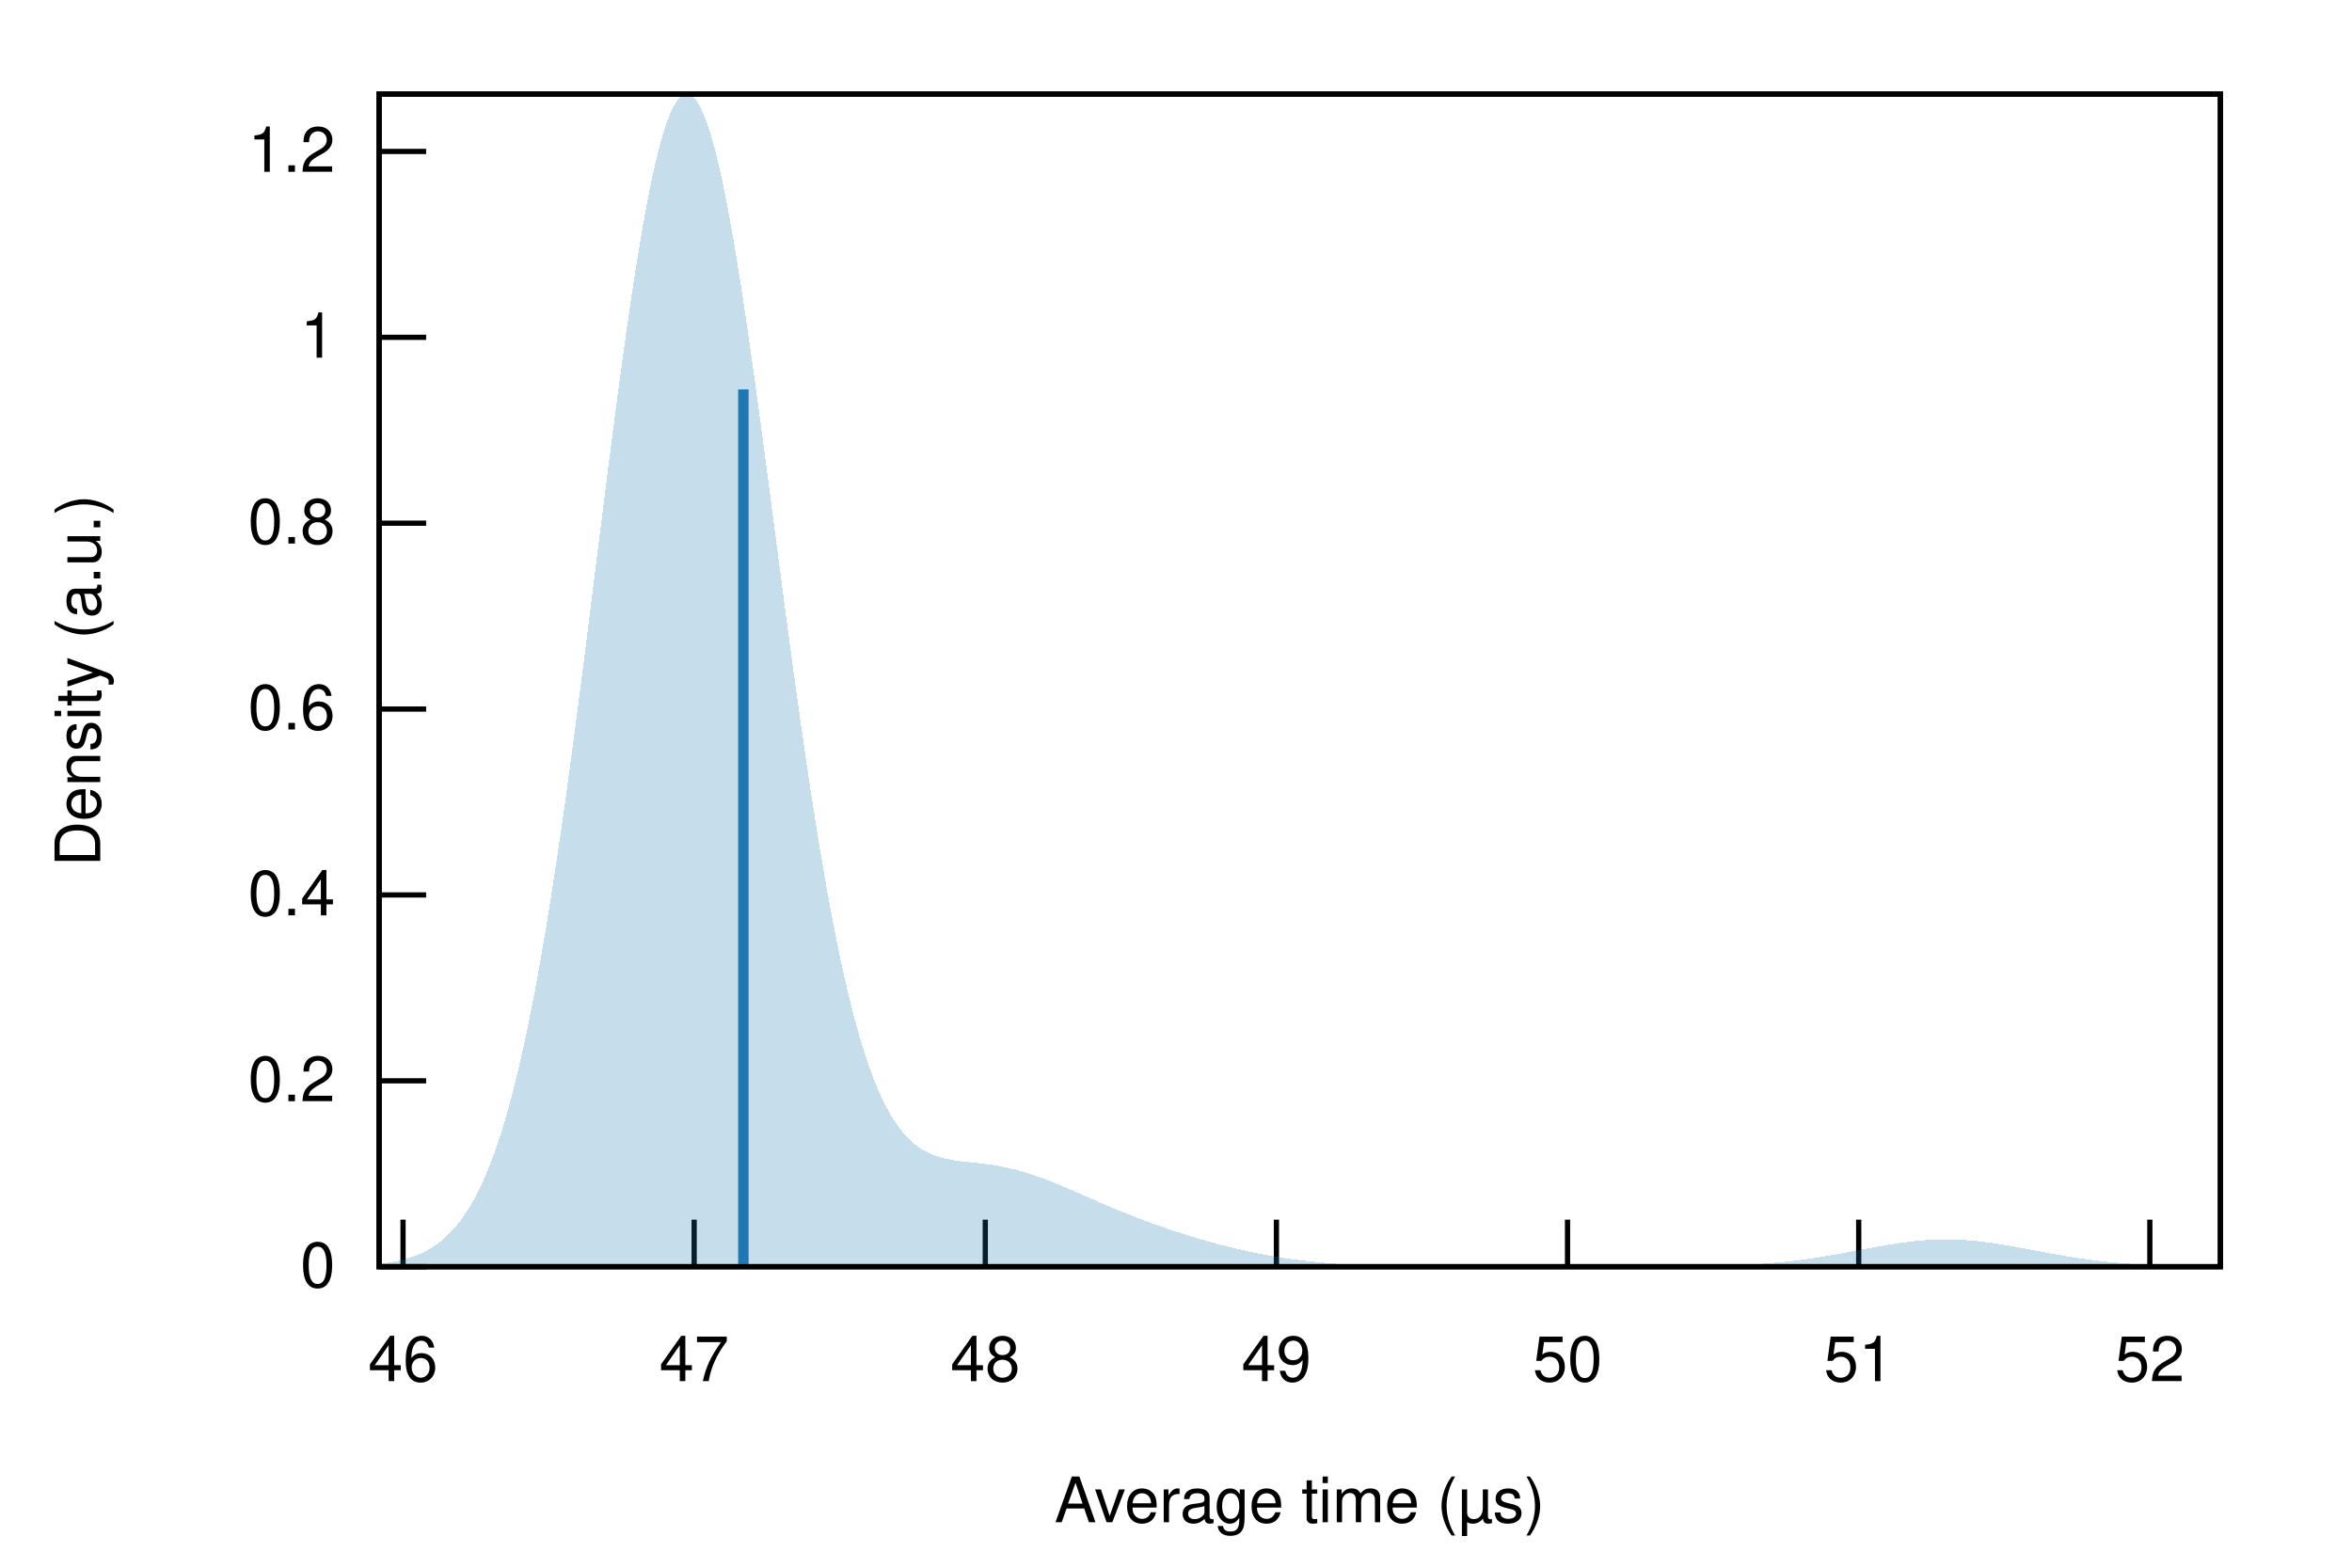
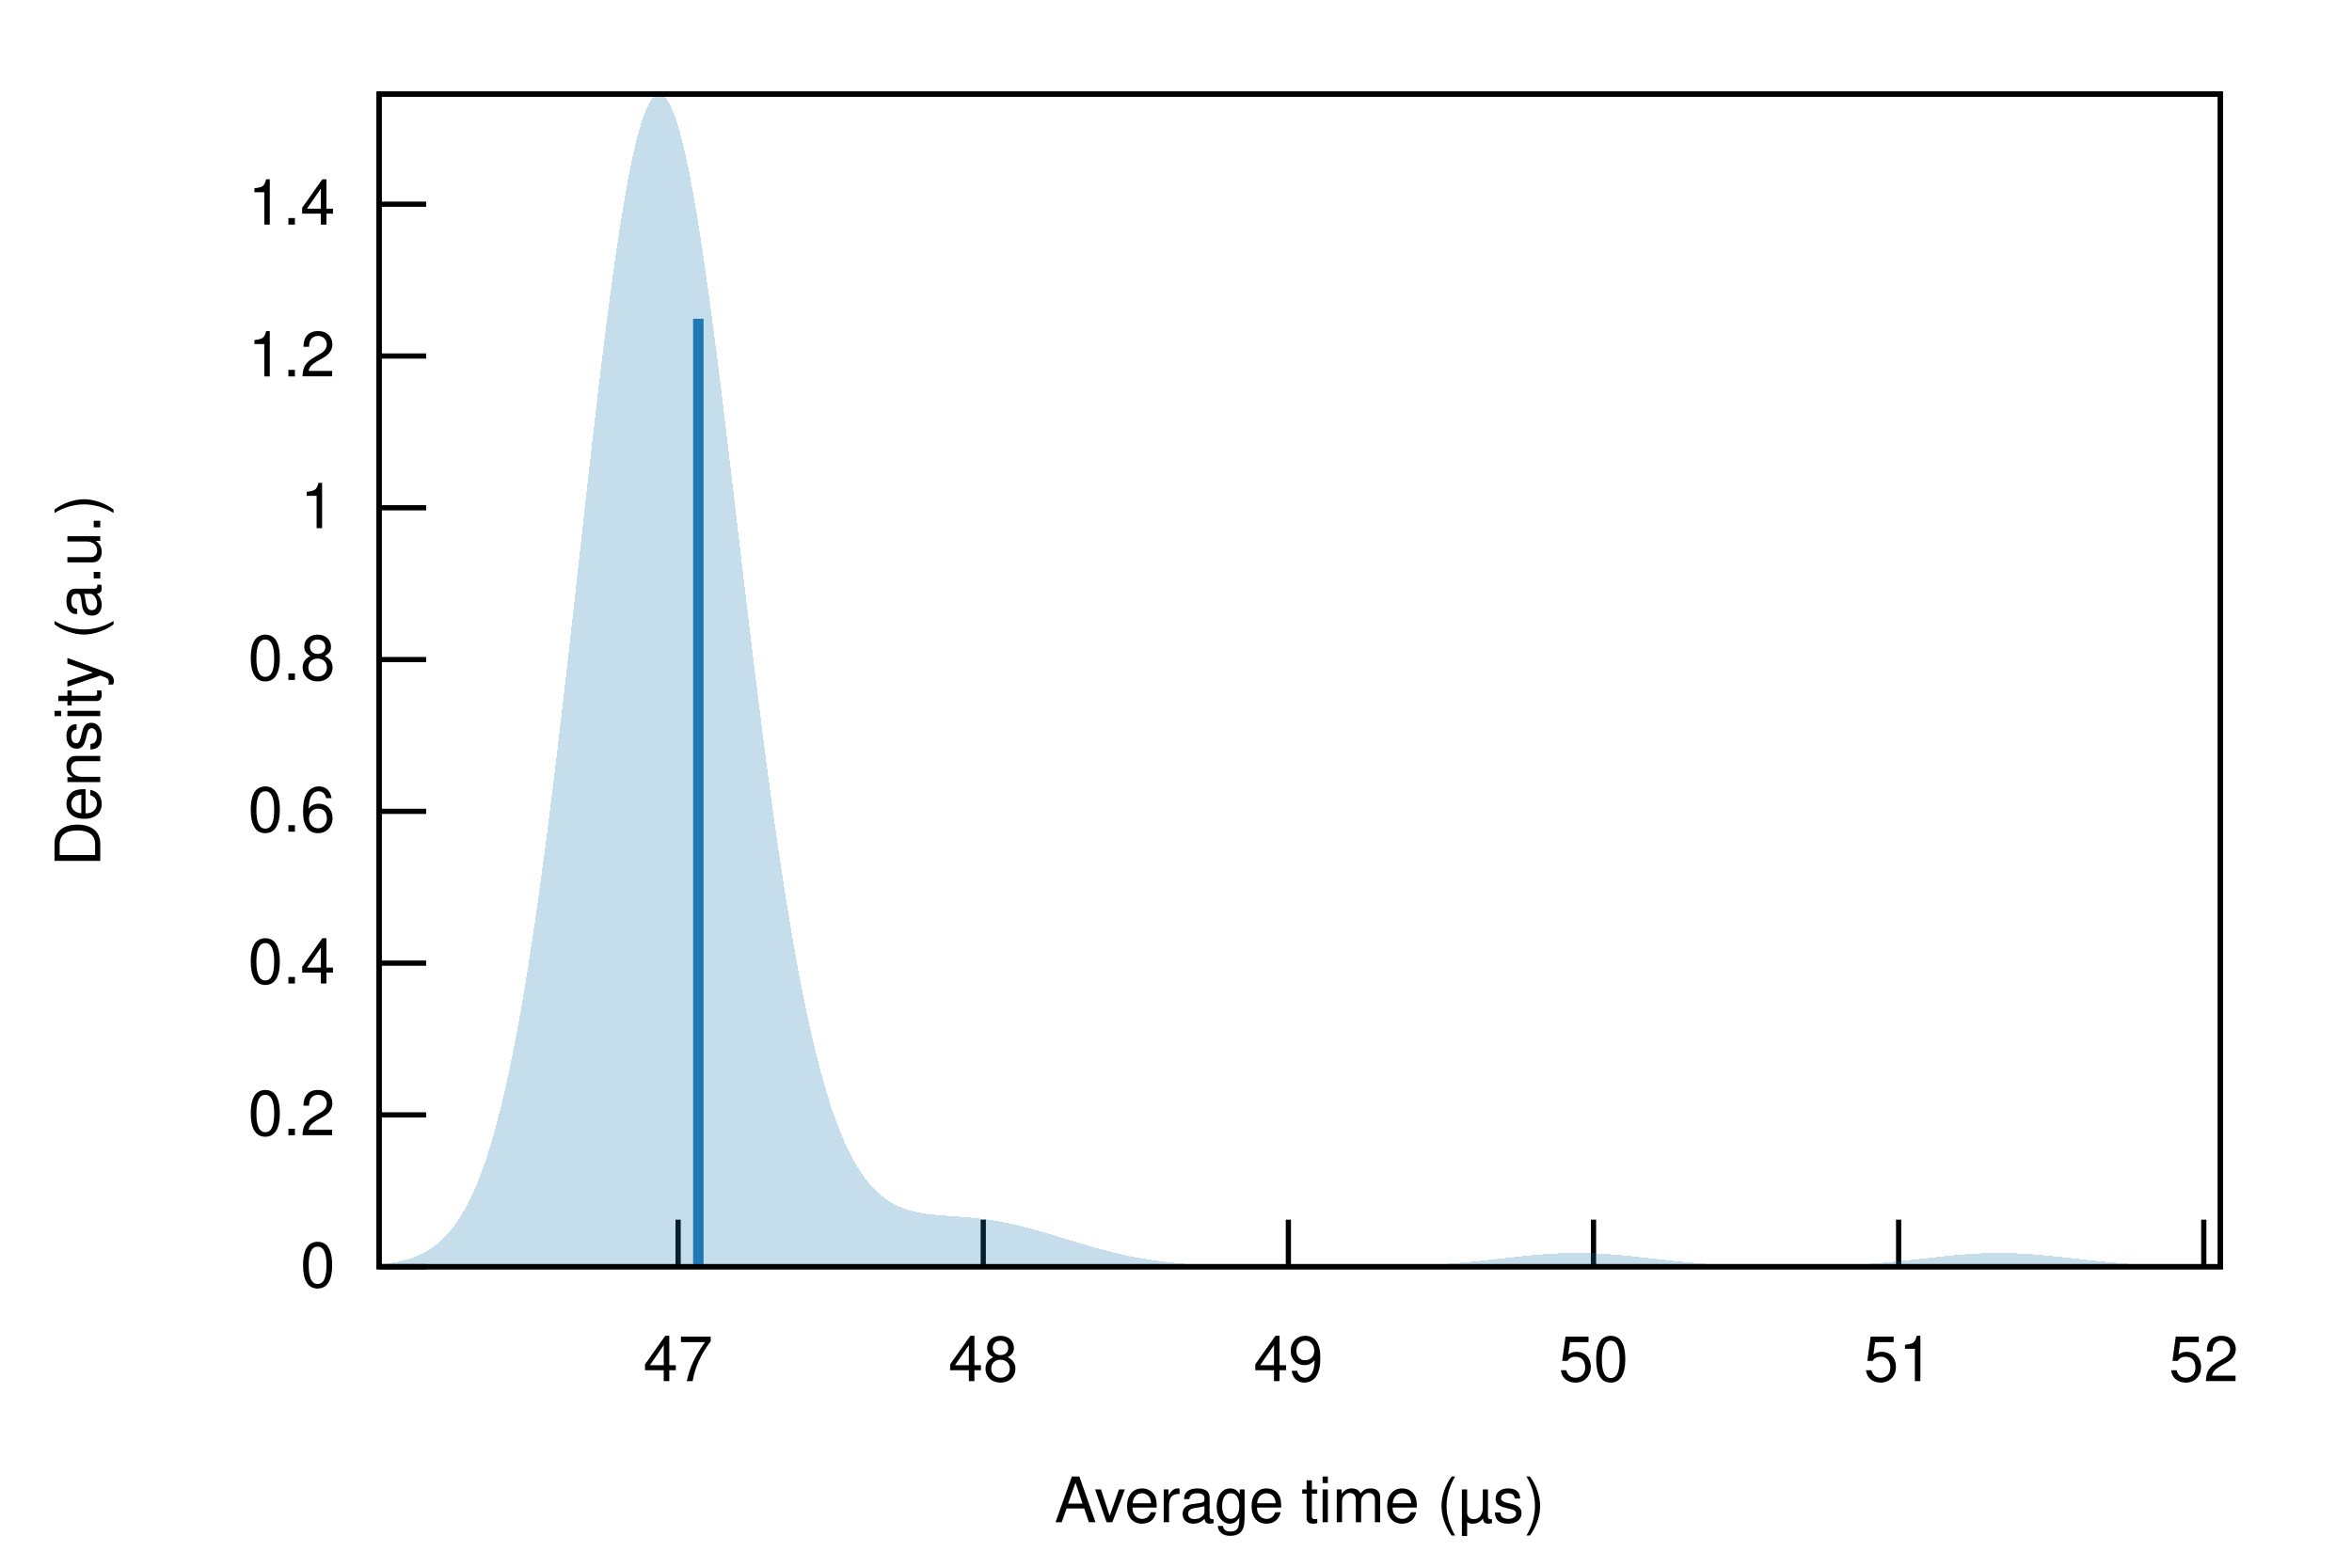
<svg xmlns="http://www.w3.org/2000/svg" xmlns:xlink="http://www.w3.org/1999/xlink" viewBox="0 0 450 300">
  <g id="gnuplot_canvas">
    <rect x="0" y="0" width="450" height="300" fill="none" />
    <defs>
      <circle id="gpDot" r="0.5" stroke-width="0.5" stroke="currentColor" />
      <path id="gpPt0" stroke-width="0.222" stroke="currentColor" d="M-1,0 h2 M0,-1 v2" />
      <path id="gpPt1" stroke-width="0.222" stroke="currentColor" d="M-1,-1 L1,1 M1,-1 L-1,1" />
      <path id="gpPt2" stroke-width="0.222" stroke="currentColor" d="M-1,0 L1,0 M0,-1 L0,1 M-1,-1 L1,1 M-1,1 L1,-1" />
      <rect id="gpPt3" stroke-width="0.222" stroke="currentColor" x="-1" y="-1" width="2" height="2" />
      <rect id="gpPt4" stroke-width="0.222" stroke="currentColor" fill="currentColor" x="-1" y="-1" width="2" height="2" />
      <circle id="gpPt5" stroke-width="0.222" stroke="currentColor" cx="0" cy="0" r="1" />
      <use xlink:href="#gpPt5" id="gpPt6" fill="currentColor" stroke="none" />
      <path id="gpPt7" stroke-width="0.222" stroke="currentColor" d="M0,-1.33 L-1.33,0.67 L1.33,0.67 z" />
      <use xlink:href="#gpPt7" id="gpPt8" fill="currentColor" stroke="none" />
      <use xlink:href="#gpPt7" id="gpPt9" stroke="currentColor" transform="rotate(180)" />
      <use xlink:href="#gpPt9" id="gpPt10" fill="currentColor" stroke="none" />
      <use xlink:href="#gpPt3" id="gpPt11" stroke="currentColor" transform="rotate(45)" />
      <use xlink:href="#gpPt11" id="gpPt12" fill="currentColor" stroke="none" />
      <path id="gpPt13" stroke-width="0.222" stroke="currentColor" d="M0,1.330 L1.265,0.411 L0.782,-1.067 L-0.782,-1.076 L-1.265,0.411 z" />
      <use xlink:href="#gpPt13" id="gpPt14" fill="currentColor" stroke="none" />
      <filter id="textbox" filterUnits="objectBoundingBox" x="0" y="0" height="1" width="1">
        <feFlood flood-color="white" flood-opacity="1" result="bgnd" />
        <feComposite in="SourceGraphic" in2="bgnd" operator="atop" />
      </filter>
      <filter id="greybox" filterUnits="objectBoundingBox" x="0" y="0" height="1" width="1">
        <feFlood flood-color="lightgrey" flood-opacity="1" result="grey" />
        <feComposite in="SourceGraphic" in2="grey" operator="atop" />
      </filter>
    </defs>
    <g fill="none" color="white" stroke="currentColor" stroke-width="1.00" stroke-linecap="butt" stroke-linejoin="miter">
</g>
    <g fill="none" color="black" stroke="currentColor" stroke-width="1.00" stroke-linecap="butt" stroke-linejoin="miter">
      <path stroke="black" d="M72.53,242.40 L81.53,242.40  " />
      <g transform="translate(64.14,246.30)" stroke="none" fill="black" font-family="Helvetica" font-size="12.00" text-anchor="end">
        <text>
          <tspan font-family="Helvetica"> 0</tspan>
        </text>
      </g>
    </g>
    <g fill="none" color="black" stroke="currentColor" stroke-width="1.00" stroke-linecap="butt" stroke-linejoin="miter">
-       <path stroke="black" d="M72.53,206.83 L81.53,206.83  " />
-       <g transform="translate(64.14,210.73)" stroke="none" fill="black" font-family="Helvetica" font-size="12.00" text-anchor="end">
+       <path stroke="black" d="M72.53,213.35 L81.53,213.35  " />
+       <g transform="translate(64.14,217.25)" stroke="none" fill="black" font-family="Helvetica" font-size="12.00" text-anchor="end">
        <text>
          <tspan font-family="Helvetica"> 0.2</tspan>
        </text>
      </g>
    </g>
    <g fill="none" color="black" stroke="currentColor" stroke-width="1.00" stroke-linecap="butt" stroke-linejoin="miter">
-       <path stroke="black" d="M72.53,171.26 L81.53,171.26  " />
-       <g transform="translate(64.14,175.16)" stroke="none" fill="black" font-family="Helvetica" font-size="12.00" text-anchor="end">
+       <path stroke="black" d="M72.53,184.31 L81.53,184.31  " />
+       <g transform="translate(64.14,188.21)" stroke="none" fill="black" font-family="Helvetica" font-size="12.00" text-anchor="end">
        <text>
          <tspan font-family="Helvetica"> 0.4</tspan>
        </text>
      </g>
    </g>
    <g fill="none" color="black" stroke="currentColor" stroke-width="1.00" stroke-linecap="butt" stroke-linejoin="miter">
-       <path stroke="black" d="M72.53,135.69 L81.53,135.69  " />
-       <g transform="translate(64.14,139.59)" stroke="none" fill="black" font-family="Helvetica" font-size="12.00" text-anchor="end">
+       <path stroke="black" d="M72.53,155.26 L81.53,155.26  " />
+       <g transform="translate(64.14,159.16)" stroke="none" fill="black" font-family="Helvetica" font-size="12.00" text-anchor="end">
        <text>
          <tspan font-family="Helvetica"> 0.6</tspan>
        </text>
      </g>
    </g>
    <g fill="none" color="black" stroke="currentColor" stroke-width="1.00" stroke-linecap="butt" stroke-linejoin="miter">
-       <path stroke="black" d="M72.53,100.12 L81.53,100.12  " />
-       <g transform="translate(64.14,104.02)" stroke="none" fill="black" font-family="Helvetica" font-size="12.00" text-anchor="end">
+       <path stroke="black" d="M72.53,126.22 L81.53,126.22  " />
+       <g transform="translate(64.14,130.12)" stroke="none" fill="black" font-family="Helvetica" font-size="12.00" text-anchor="end">
        <text>
          <tspan font-family="Helvetica"> 0.8</tspan>
        </text>
      </g>
    </g>
    <g fill="none" color="black" stroke="currentColor" stroke-width="1.00" stroke-linecap="butt" stroke-linejoin="miter">
-       <path stroke="black" d="M72.53,64.55 L81.53,64.55  " />
-       <g transform="translate(64.14,68.45)" stroke="none" fill="black" font-family="Helvetica" font-size="12.00" text-anchor="end">
+       <path stroke="black" d="M72.53,97.17 L81.53,97.17  " />
+       <g transform="translate(64.14,101.07)" stroke="none" fill="black" font-family="Helvetica" font-size="12.00" text-anchor="end">
        <text>
          <tspan font-family="Helvetica"> 1</tspan>
        </text>
      </g>
    </g>
    <g fill="none" color="black" stroke="currentColor" stroke-width="1.00" stroke-linecap="butt" stroke-linejoin="miter">
-       <path stroke="black" d="M72.53,28.98 L81.53,28.98  " />
-       <g transform="translate(64.14,32.88)" stroke="none" fill="black" font-family="Helvetica" font-size="12.00" text-anchor="end">
+       <path stroke="black" d="M72.53,68.13 L81.53,68.13  " />
+       <g transform="translate(64.14,72.03)" stroke="none" fill="black" font-family="Helvetica" font-size="12.00" text-anchor="end">
        <text>
          <tspan font-family="Helvetica"> 1.2</tspan>
        </text>
      </g>
    </g>
    <g fill="none" color="black" stroke="currentColor" stroke-width="1.00" stroke-linecap="butt" stroke-linejoin="miter">
-       <path stroke="black" d="M77.11,242.40 L77.11,233.40  " />
-       <g transform="translate(77.11,264.30)" stroke="none" fill="black" font-family="Helvetica" font-size="12.00" text-anchor="middle">
+       <path stroke="black" d="M72.53,39.08 L81.53,39.08  " />
+       <g transform="translate(64.14,42.98)" stroke="none" fill="black" font-family="Helvetica" font-size="12.00" text-anchor="end">
        <text>
-           <tspan font-family="Helvetica"> 46</tspan>
+           <tspan font-family="Helvetica"> 1.4</tspan>
        </text>
      </g>
    </g>
    <g fill="none" color="black" stroke="currentColor" stroke-width="1.00" stroke-linecap="butt" stroke-linejoin="miter">
-       <path stroke="black" d="M132.81,242.40 L132.81,233.40  " />
-       <g transform="translate(132.81,264.30)" stroke="none" fill="black" font-family="Helvetica" font-size="12.00" text-anchor="middle">
+       <path stroke="black" d="M129.74,242.40 L129.74,233.40  " />
+       <g transform="translate(129.74,264.30)" stroke="none" fill="black" font-family="Helvetica" font-size="12.00" text-anchor="middle">
        <text>
          <tspan font-family="Helvetica"> 47</tspan>
        </text>
      </g>
    </g>
    <g fill="none" color="black" stroke="currentColor" stroke-width="1.00" stroke-linecap="butt" stroke-linejoin="miter">
-       <path stroke="black" d="M188.51,242.40 L188.51,233.40  " />
-       <g transform="translate(188.51,264.30)" stroke="none" fill="black" font-family="Helvetica" font-size="12.00" text-anchor="middle">
+       <path stroke="black" d="M188.12,242.40 L188.12,233.40  " />
+       <g transform="translate(188.12,264.30)" stroke="none" fill="black" font-family="Helvetica" font-size="12.00" text-anchor="middle">
        <text>
          <tspan font-family="Helvetica"> 48</tspan>
        </text>
      </g>
    </g>
    <g fill="none" color="black" stroke="currentColor" stroke-width="1.00" stroke-linecap="butt" stroke-linejoin="miter">
-       <path stroke="black" d="M244.21,242.40 L244.21,233.40  " />
-       <g transform="translate(244.21,264.30)" stroke="none" fill="black" font-family="Helvetica" font-size="12.00" text-anchor="middle">
+       <path stroke="black" d="M246.50,242.40 L246.50,233.40  " />
+       <g transform="translate(246.50,264.30)" stroke="none" fill="black" font-family="Helvetica" font-size="12.00" text-anchor="middle">
        <text>
          <tspan font-family="Helvetica"> 49</tspan>
        </text>
      </g>
    </g>
    <g fill="none" color="black" stroke="currentColor" stroke-width="1.00" stroke-linecap="butt" stroke-linejoin="miter">
-       <path stroke="black" d="M299.91,242.40 L299.91,233.40  " />
-       <g transform="translate(299.91,264.30)" stroke="none" fill="black" font-family="Helvetica" font-size="12.00" text-anchor="middle">
+       <path stroke="black" d="M304.88,242.40 L304.88,233.40  " />
+       <g transform="translate(304.88,264.30)" stroke="none" fill="black" font-family="Helvetica" font-size="12.00" text-anchor="middle">
        <text>
          <tspan font-family="Helvetica"> 50</tspan>
        </text>
      </g>
    </g>
    <g fill="none" color="black" stroke="currentColor" stroke-width="1.00" stroke-linecap="butt" stroke-linejoin="miter">
-       <path stroke="black" d="M355.62,242.40 L355.62,233.40  " />
-       <g transform="translate(355.62,264.30)" stroke="none" fill="black" font-family="Helvetica" font-size="12.00" text-anchor="middle">
+       <path stroke="black" d="M363.26,242.40 L363.26,233.40  " />
+       <g transform="translate(363.26,264.30)" stroke="none" fill="black" font-family="Helvetica" font-size="12.00" text-anchor="middle">
        <text>
          <tspan font-family="Helvetica"> 51</tspan>
        </text>
      </g>
    </g>
    <g fill="none" color="black" stroke="currentColor" stroke-width="1.00" stroke-linecap="butt" stroke-linejoin="miter">
-       <path stroke="black" d="M411.32,242.40 L411.32,233.40  " />
-       <g transform="translate(411.32,264.30)" stroke="none" fill="black" font-family="Helvetica" font-size="12.00" text-anchor="middle">
+       <path stroke="black" d="M421.64,242.40 L421.64,233.40  " />
+       <g transform="translate(421.64,264.30)" stroke="none" fill="black" font-family="Helvetica" font-size="12.00" text-anchor="middle">
        <text>
          <tspan font-family="Helvetica"> 52</tspan>
        </text>
      </g>
    </g>
    <g fill="none" color="black" stroke="currentColor" stroke-width="1.00" stroke-linecap="butt" stroke-linejoin="miter">
</g>
    <g fill="none" color="black" stroke="currentColor" stroke-width="1.00" stroke-linecap="butt" stroke-linejoin="miter">
      <path stroke="black" d="M72.53,18.01 L72.53,242.40 L424.82,242.40 L424.82,18.01 L72.53,18.01 Z  " />
    </g>
    <g fill="none" color="black" stroke="currentColor" stroke-width="1.00" stroke-linecap="butt" stroke-linejoin="miter">
</g>
    <g id="gnuplot_plot_1">
      <g fill="none" color="black" stroke="currentColor" stroke-width="1.00" stroke-linecap="butt" stroke-linejoin="miter">
        <g stroke="none" shape-rendering="crispEdges">
-           <polygon fill="rgb( 31, 120, 180)" fill-opacity="0.25" points="72.53,241.86 73.24,241.77 73.94,241.67 74.65,241.56 75.35,241.44 76.06,241.30 76.77,241.14 77.47,240.95 78.18,240.75 78.88,240.52 79.59,240.26 80.30,239.97 81.00,239.64 81.71,239.28 82.41,238.87 83.12,238.42 83.83,237.92 84.53,237.37 85.24,236.76 85.94,236.08 86.65,235.34 87.36,234.53 88.06,233.63 88.77,232.65 89.47,231.58 90.18,230.42 90.89,229.15 91.59,227.78 92.30,226.29 93.00,224.68 93.71,222.95 94.42,221.08 95.12,219.08 95.83,216.93 96.53,214.64 97.24,212.19 97.95,209.58 98.65,206.81 99.36,203.88 100.06,200.78 100.77,197.50 101.48,194.06 102.18,190.44 102.89,186.65 103.59,182.69 104.30,178.56 105.01,174.26 105.71,169.80 106.42,165.19 107.12,160.42 107.83,155.52 108.54,150.48 109.24,145.31 109.95,140.04 110.65,134.67 111.36,129.21 112.07,123.69 112.77,118.10 113.48,112.49 114.18,106.85 114.89,101.22 115.60,95.60 116.30,90.03 117.01,84.51 117.71,79.08 118.42,73.76 119.13,68.55 119.83,63.50 120.54,58.62 121.24,53.92 121.95,49.44 122.66,45.18 123.36,41.18 124.07,37.45 124.77,34.00 125.48,30.85 126.19,28.02 126.89,25.52 127.60,23.37 128.30,21.56 129.01,20.12 129.72,19.04 130.42,18.34 131.13,18.01 131.83,18.06 132.54,18.48 133.25,19.27 133.95,20.43 134.66,21.96 135.36,23.83 136.07,26.05 136.78,28.59 137.48,31.46 138.19,34.62 138.89,38.08 139.60,41.80 140.31,45.77 141.01,49.98 141.72,54.39 142.42,59.00 143.13,63.78 143.84,68.71 144.54,73.77 145.25,78.94 145.95,84.19 146.66,89.50 147.37,94.86 148.07,100.25 148.78,105.63 149.48,111.01 150.19,116.35 150.90,121.64 151.60,126.86 152.31,132.01 153.01,137.06 153.72,142.00 154.43,146.82 155.13,151.51 155.84,156.07 156.54,160.47 157.25,164.72 157.96,168.80 158.66,172.73 159.37,176.48 160.07,180.05 160.78,183.46 161.48,186.69 162.19,189.74 162.90,192.62 163.60,195.33 164.31,197.86 165.01,200.23 165.72,202.44 166.43,204.49 167.13,206.39 167.84,208.14 168.54,209.74 169.25,211.21 169.96,212.55 170.66,213.77 171.37,214.87 172.07,215.86 172.78,216.75 173.49,217.54 174.19,218.24 174.90,218.86 175.60,219.41 176.31,219.88 177.02,220.30 177.72,220.65 178.43,220.96 179.13,221.22 179.84,221.44 180.55,221.63 181.25,221.79 181.96,221.93 182.66,222.05 183.37,222.15 184.08,222.24 184.78,222.32 185.49,222.40 186.19,222.47 186.90,222.55 187.61,222.63 188.31,222.72 189.02,222.81 189.72,222.91 190.43,223.02 191.14,223.14 191.84,223.27 192.55,223.41 193.25,223.57 193.96,223.74 194.67,223.92 195.37,224.12 196.08,224.32 196.78,224.54 197.49,224.77 198.20,225.01 198.90,225.26 199.61,225.52 200.31,225.79 201.02,226.06 201.73,226.35 202.43,226.64 203.14,226.93 203.84,227.23 204.55,227.53 205.26,227.84 205.96,228.15 206.67,228.46 207.37,228.77 208.08,229.08 208.79,229.39 209.49,229.69 210.20,230.00 210.90,230.31 211.61,230.61 212.32,230.91 213.02,231.21 213.73,231.50 214.43,231.79 215.14,232.08 215.85,232.36 216.55,232.64 217.26,232.92 217.96,233.19 218.67,233.46 219.38,233.72 220.08,233.98 220.79,234.24 221.49,234.49 222.20,234.74 222.91,234.98 223.61,235.22 224.32,235.46 225.02,235.69 225.73,235.92 226.44,236.14 227.14,236.36 227.85,236.58 228.55,236.80 229.26,237.01 229.97,237.21 230.67,237.41 231.38,237.61 232.08,237.81 232.79,238.00 233.50,238.19 234.20,238.37 234.91,238.55 235.61,238.72 236.32,238.89 237.03,239.06 237.73,239.22 238.44,239.38 239.14,239.53 239.85,239.68 240.56,239.83 241.26,239.97 241.97,240.10 242.67,240.23 243.38,240.36 244.09,240.48 244.79,240.60 245.50,240.71 246.20,240.81 246.91,240.92 247.62,241.01 248.32,241.11 249.03,241.20 249.73,241.28 250.44,241.36 251.15,241.44 251.85,241.51 252.56,241.58 253.26,241.64 253.97,241.70 254.68,241.76 255.38,241.81 256.09,241.86 256.79,241.90 257.50,241.95 258.21,241.99 258.91,242.02 259.62,242.06 260.32,242.09 261.03,242.12 261.74,242.14 262.44,242.17 263.15,242.19 263.85,242.21 264.56,242.23 265.27,242.25 265.97,242.27 266.68,242.28 267.38,242.29 268.09,242.30 268.80,242.31 269.50,242.32 270.21,242.33 270.91,242.34 271.62,242.35 272.33,242.35 273.03,242.36 273.74,242.36 274.44,242.37 275.15,242.37 275.86,242.38 276.56,242.38 277.27,242.38 277.97,242.38 278.68,242.39 279.39,242.39 280.09,242.39 280.80,242.39 281.50,242.39 282.21,242.39 282.92,242.39 283.62,242.40 284.33,242.40 285.03,242.40 285.74,242.40 286.45,242.40 287.15,242.40 287.86,242.40 288.56,242.40 289.27,242.40 289.98,242.40 290.68,242.40 291.39,242.40 292.09,242.40 292.80,242.40 293.51,242.40 294.21,242.40 294.92,242.40 295.62,242.40 296.33,242.40 297.04,242.40 297.74,242.40 298.45,242.40 299.15,242.40 299.86,242.40 300.57,242.40 301.27,242.40 301.98,242.40 302.68,242.40 303.39,242.40 304.10,242.40 304.80,242.40 305.51,242.40 306.21,242.40 306.92,242.40 307.63,242.40 308.33,242.40 309.04,242.40 309.74,242.40 310.45,242.39 311.16,242.39 311.86,242.39 312.57,242.39 313.27,242.39 313.98,242.39 314.69,242.39 315.39,242.39 316.10,242.38 316.80,242.38 317.51,242.38 318.22,242.37 318.92,242.37 319.63,242.37 320.33,242.36 321.04,242.35 321.75,242.35 322.45,242.34 323.16,242.33 323.86,242.32 324.57,242.31 325.28,242.30 325.98,242.29 326.69,242.28 327.39,242.26 328.10,242.25 328.81,242.23 329.51,242.21 330.22,242.19 330.92,242.16 331.63,242.14 332.34,242.11 333.04,242.08 333.75,242.04 334.45,242.01 335.16,241.97 335.87,241.92 336.57,241.88 337.28,241.83 337.98,241.78 338.69,241.72 339.39,241.66 340.10,241.60 340.81,241.53 341.51,241.46 342.22,241.38 342.92,241.30 343.63,241.21 344.34,241.13 345.04,241.03 345.75,240.94 346.45,240.84 347.16,240.73 347.87,240.62 348.57,240.51 349.28,240.39 349.98,240.27 350.69,240.15 351.40,240.03 352.10,239.90 352.81,239.77 353.51,239.64 354.22,239.51 354.93,239.37 355.63,239.24 356.34,239.11 357.04,238.97 357.75,238.84 358.46,238.71 359.16,238.58 359.87,238.45 360.57,238.33 361.28,238.21 361.99,238.10 362.69,237.99 363.40,237.88 364.10,237.78 364.81,237.69 365.52,237.60 366.22,237.52 366.93,237.45 367.63,237.39 368.34,237.33 369.05,237.29 369.75,237.25 370.46,237.22 371.16,237.20 371.87,237.19 372.58,237.19 373.28,237.19 373.99,237.21 374.69,237.24 375.40,237.27 376.11,237.32 376.81,237.37 377.52,237.43 378.22,237.50 378.93,237.58 379.64,237.66 380.34,237.75 381.05,237.85 381.75,237.95 382.46,238.06 383.17,238.18 383.87,238.30 384.58,238.42 385.28,238.54 385.99,238.67 386.70,238.80 387.40,238.93 388.11,239.07 388.81,239.20 389.52,239.33 390.23,239.47 390.93,239.60 391.64,239.73 392.34,239.86 393.05,239.99 393.76,240.11 394.46,240.24 395.17,240.36 395.87,240.47 396.58,240.59 397.29,240.70 397.99,240.80 398.70,240.91 399.40,241.00 400.11,241.10 400.82,241.19 401.52,241.27 402.23,241.36 402.93,241.43 403.64,241.51 404.35,241.58 405.05,241.64 405.76,241.70 406.46,241.76 407.17,241.81 407.88,241.86 408.58,241.91 409.29,241.95 409.99,241.99 410.70,242.03 411.41,242.07 412.11,242.10 412.82,242.13 413.52,242.15 414.23,242.18 414.94,242.20 415.64,242.22 416.35,242.24 417.05,242.26 417.76,242.27 418.47,242.29 419.17,242.30 419.88,242.31 420.58,242.32 421.29,242.33 422.00,242.34 422.70,242.35 423.41,242.35 424.11,242.36 424.82,242.36 424.82,242.40 424.11,242.40 423.41,242.40 422.70,242.40 422.00,242.40 421.29,242.40 420.58,242.40 419.88,242.40 419.17,242.40 418.47,242.40 417.76,242.40 417.05,242.40 416.35,242.40 415.64,242.40 414.94,242.40 414.23,242.40 413.52,242.40 412.82,242.40 412.11,242.40 411.41,242.40 410.70,242.40 409.99,242.40 409.29,242.40 408.58,242.40 407.88,242.40 407.17,242.40 406.46,242.40 405.76,242.40 405.05,242.40 404.35,242.40 403.64,242.40 402.93,242.40 402.23,242.40 401.52,242.40 400.82,242.40 400.11,242.40 399.40,242.40 398.70,242.40 397.99,242.40 397.29,242.40 396.58,242.40 395.87,242.40 395.17,242.40 394.46,242.40 393.76,242.40 393.05,242.40 392.34,242.40 391.64,242.40 390.93,242.40 390.23,242.40 389.52,242.40 388.81,242.40 388.11,242.40 387.40,242.40 386.70,242.40 385.99,242.40 385.28,242.40 384.58,242.40 383.87,242.40 383.17,242.40 382.46,242.40 381.75,242.40 381.05,242.40 380.34,242.40 379.64,242.40 378.93,242.40 378.22,242.40 377.52,242.40 376.81,242.40 376.11,242.40 375.40,242.40 374.69,242.40 373.99,242.40 373.28,242.40 372.58,242.40 371.87,242.40 371.16,242.40 370.46,242.40 369.75,242.40 369.05,242.40 368.34,242.40 367.63,242.40 366.93,242.40 366.22,242.40 365.52,242.40 364.81,242.40 364.10,242.40 363.40,242.40 362.69,242.40 361.99,242.40 361.28,242.40 360.57,242.40 359.87,242.40 359.16,242.40 358.46,242.40 357.75,242.40 357.04,242.40 356.34,242.40 355.63,242.40 354.93,242.40 354.22,242.40 353.51,242.40 352.81,242.40 352.10,242.40 351.40,242.40 350.69,242.40 349.98,242.40 349.28,242.40 348.57,242.40 347.87,242.40 347.16,242.40 346.45,242.40 345.75,242.40 345.04,242.40 344.34,242.40 343.63,242.40 342.92,242.40 342.22,242.40 341.51,242.40 340.81,242.40 340.10,242.40 339.39,242.40 338.69,242.40 337.98,242.40 337.28,242.40 336.57,242.40 335.87,242.40 335.16,242.40 334.45,242.40 333.75,242.40 333.04,242.40 332.34,242.40 331.63,242.40 330.92,242.40 330.22,242.40 329.51,242.40 328.81,242.40 328.10,242.40 327.39,242.40 326.69,242.40 325.98,242.40 325.28,242.40 324.57,242.40 323.86,242.40 323.16,242.40 322.45,242.40 321.75,242.40 321.04,242.40 320.33,242.40 319.63,242.40 318.92,242.40 318.22,242.40 317.51,242.40 316.80,242.40 316.10,242.40 315.39,242.40 314.69,242.40 313.98,242.40 313.27,242.40 312.57,242.40 311.86,242.40 311.16,242.40 310.45,242.40 309.74,242.40 309.04,242.40 308.33,242.40 307.63,242.40 306.92,242.40 306.21,242.40 305.51,242.40 304.80,242.40 304.10,242.40 303.39,242.40 302.68,242.40 301.98,242.40 301.27,242.40 300.57,242.40 299.86,242.40 299.15,242.40 298.45,242.40 297.74,242.40 297.04,242.40 296.33,242.40 295.62,242.40 294.92,242.40 294.21,242.40 293.51,242.40 292.80,242.40 292.09,242.40 291.39,242.40 290.68,242.40 289.98,242.40 289.27,242.40 288.56,242.40 287.86,242.40 287.15,242.40 286.45,242.40 285.74,242.40 285.03,242.40 284.33,242.40 283.62,242.40 282.92,242.40 282.21,242.40 281.50,242.40 280.80,242.40 280.09,242.40 279.39,242.40 278.68,242.40 277.97,242.40 277.27,242.40 276.56,242.40 275.86,242.40 275.15,242.40 274.44,242.40 273.74,242.40 273.03,242.40 272.33,242.40 271.62,242.40 270.91,242.40 270.21,242.40 269.50,242.40 268.80,242.40 268.09,242.40 267.38,242.40 266.68,242.40 265.97,242.40 265.27,242.40 264.56,242.40 263.85,242.40 263.15,242.40 262.44,242.40 261.74,242.40 261.03,242.40 260.32,242.40 259.62,242.40 258.91,242.40 258.21,242.40 257.50,242.40 256.79,242.40 256.09,242.40 255.38,242.40 254.68,242.40 253.97,242.40 253.26,242.40 252.56,242.40 251.85,242.40 251.15,242.40 250.44,242.40 249.73,242.40 249.03,242.40 248.32,242.40 247.62,242.40 246.91,242.40 246.20,242.40 245.50,242.40 244.79,242.40 244.09,242.40 243.38,242.40 242.67,242.40 241.97,242.40 241.26,242.40 240.56,242.40 239.85,242.40 239.14,242.40 238.44,242.40 237.73,242.40 237.03,242.40 236.32,242.40 235.61,242.40 234.91,242.40 234.20,242.40 233.50,242.40 232.79,242.40 232.08,242.40 231.38,242.40 230.67,242.40 229.97,242.40 229.26,242.40 228.55,242.40 227.85,242.40 227.14,242.40 226.44,242.40 225.73,242.40 225.02,242.40 224.32,242.40 223.61,242.40 222.91,242.40 222.20,242.40 221.49,242.40 220.79,242.40 220.08,242.40 219.38,242.40 218.67,242.40 217.96,242.40 217.26,242.40 216.55,242.40 215.85,242.40 215.14,242.40 214.43,242.40 213.73,242.40 213.02,242.40 212.32,242.40 211.61,242.40 210.90,242.40 210.20,242.40 209.49,242.40 208.79,242.40 208.08,242.40 207.37,242.40 206.67,242.40 205.96,242.40 205.26,242.40 204.55,242.40 203.84,242.40 203.14,242.40 202.43,242.40 201.73,242.40 201.02,242.40 200.31,242.40 199.61,242.40 198.90,242.40 198.20,242.40 197.49,242.40 196.78,242.40 196.08,242.40 195.37,242.40 194.67,242.40 193.96,242.40 193.25,242.40 192.55,242.40 191.84,242.40 191.14,242.40 190.43,242.40 189.72,242.40 189.02,242.40 188.31,242.40 187.61,242.40 186.90,242.40 186.19,242.40 185.49,242.40 184.78,242.40 184.08,242.40 183.37,242.40 182.66,242.40 181.96,242.40 181.25,242.40 180.55,242.40 179.84,242.40 179.13,242.40 178.43,242.40 177.72,242.40 177.02,242.40 176.31,242.40 175.60,242.40 174.90,242.40 174.19,242.40 173.49,242.40 172.78,242.40 172.07,242.40 171.37,242.40 170.66,242.40 169.96,242.40 169.25,242.40 168.54,242.40 167.84,242.40 167.13,242.40 166.43,242.40 165.72,242.40 165.01,242.40 164.31,242.40 163.60,242.40 162.90,242.40 162.19,242.40 161.48,242.40 160.78,242.40 160.07,242.40 159.37,242.40 158.66,242.40 157.96,242.40 157.25,242.40 156.54,242.40 155.84,242.40 155.13,242.40 154.43,242.40 153.72,242.40 153.01,242.40 152.31,242.40 151.60,242.40 150.90,242.40 150.19,242.40 149.48,242.40 148.78,242.40 148.07,242.40 147.37,242.40 146.66,242.40 145.95,242.40 145.25,242.40 144.54,242.40 143.84,242.40 143.13,242.40 142.42,242.40 141.72,242.40 141.01,242.40 140.31,242.40 139.60,242.40 138.89,242.40 138.19,242.40 137.48,242.40 136.78,242.40 136.07,242.40 135.36,242.40 134.66,242.40 133.95,242.40 133.25,242.40 132.54,242.40 131.83,242.40 131.13,242.40 130.42,242.40 129.72,242.40 129.01,242.40 128.30,242.40 127.60,242.40 126.89,242.40 126.19,242.40 125.48,242.40 124.77,242.40 124.07,242.40 123.36,242.40 122.66,242.40 121.95,242.40 121.24,242.40 120.54,242.40 119.83,242.40 119.13,242.40 118.42,242.40 117.71,242.40 117.01,242.40 116.30,242.40 115.60,242.40 114.89,242.40 114.18,242.40 113.48,242.40 112.77,242.40 112.07,242.40 111.36,242.40 110.65,242.40 109.95,242.40 109.24,242.40 108.54,242.40 107.83,242.40 107.12,242.40 106.42,242.40 105.71,242.40 105.01,242.40 104.30,242.40 103.59,242.40 102.89,242.40 102.18,242.40 101.48,242.40 100.77,242.40 100.06,242.40 99.36,242.40 98.65,242.40 97.95,242.40 97.24,242.40 96.53,242.40 95.83,242.40 95.12,242.40 94.42,242.40 93.71,242.40 93.00,242.40 92.30,242.40 91.59,242.40 90.89,242.40 90.18,242.40 89.47,242.40 88.77,242.40 88.06,242.40 87.36,242.40 86.65,242.40 85.94,242.40 85.24,242.40 84.53,242.40 83.83,242.40 83.12,242.40 82.41,242.40 81.71,242.40 81.00,242.40 80.30,242.40 79.59,242.40 78.88,242.40 78.18,242.40 77.47,242.40 76.77,242.40 76.06,242.40 75.35,242.40 74.65,242.40 73.94,242.40 73.24,242.40 72.53,242.40 " />
+           <polygon fill="rgb( 31, 120, 180)" fill-opacity="0.25" points="72.53,241.99 73.24,241.92 73.94,241.83 74.65,241.73 75.35,241.61 76.06,241.48 76.77,241.33 77.47,241.15 78.18,240.94 78.88,240.71 79.59,240.44 80.30,240.14 81.00,239.80 81.71,239.41 82.41,238.96 83.12,238.47 83.83,237.91 84.53,237.28 85.24,236.58 85.94,235.80 86.65,234.93 87.36,233.96 88.06,232.89 88.77,231.71 89.47,230.41 90.18,228.98 90.89,227.41 91.59,225.69 92.30,223.83 93.00,221.80 93.71,219.59 94.42,217.21 95.12,214.64 95.83,211.88 96.53,208.92 97.24,205.75 97.95,202.37 98.65,198.78 99.36,194.97 100.06,190.94 100.77,186.69 101.48,182.22 102.18,177.54 102.89,172.65 103.59,167.56 104.30,162.27 105.01,156.80 105.71,151.16 106.42,145.36 107.12,139.42 107.83,133.35 108.54,127.19 109.24,120.94 109.95,114.63 110.65,108.29 111.36,101.95 112.07,95.63 112.77,89.36 113.48,83.17 114.18,77.09 114.89,71.15 115.60,65.39 116.30,59.83 117.01,54.50 117.71,49.44 118.42,44.68 119.13,40.23 119.83,36.13 120.54,32.40 121.24,29.06 121.95,26.14 122.66,23.64 123.36,21.59 124.07,19.99 124.77,18.86 125.48,18.20 126.19,18.01 126.89,18.29 127.60,19.05 128.30,20.27 129.01,21.94 129.72,24.05 130.42,26.59 131.13,29.54 131.83,32.88 132.54,36.58 133.25,40.63 133.95,45.00 134.66,49.66 135.36,54.58 136.07,59.74 136.78,65.10 137.48,70.64 138.19,76.32 138.89,82.13 139.60,88.02 140.31,93.97 141.01,99.96 141.72,105.95 142.42,111.92 143.13,117.85 143.84,123.72 144.54,129.50 145.25,135.18 145.95,140.74 146.66,146.16 147.37,151.43 148.07,156.55 148.78,161.49 149.48,166.25 150.19,170.83 150.90,175.21 151.60,179.40 152.31,183.39 153.01,187.19 153.72,190.79 154.43,194.19 155.13,197.39 155.84,200.41 156.54,203.24 157.25,205.89 157.96,208.36 158.66,210.66 159.37,212.80 160.07,214.77 160.78,216.60 161.48,218.28 162.19,219.83 162.90,221.24 163.60,222.54 164.31,223.71 165.01,224.78 165.72,225.75 166.43,226.62 167.13,227.40 167.84,228.10 168.54,228.73 169.25,229.28 169.96,229.77 170.66,230.20 171.37,230.58 172.07,230.91 172.78,231.20 173.49,231.45 174.19,231.66 174.90,231.84 175.60,232.00 176.31,232.13 177.02,232.24 177.72,232.34 178.43,232.42 179.13,232.49 179.84,232.55 180.55,232.61 181.25,232.66 181.96,232.71 182.66,232.76 183.37,232.81 184.08,232.86 184.78,232.92 185.49,232.98 186.19,233.05 186.90,233.12 187.61,233.21 188.31,233.29 189.02,233.39 189.72,233.50 190.43,233.61 191.14,233.73 191.84,233.86 192.55,234.00 193.25,234.15 193.96,234.30 194.67,234.47 195.37,234.64 196.08,234.82 196.78,235.00 197.49,235.19 198.20,235.38 198.90,235.58 199.61,235.79 200.31,235.99 201.02,236.20 201.73,236.42 202.43,236.63 203.14,236.85 203.84,237.06 204.55,237.28 205.26,237.49 205.96,237.71 206.67,237.92 207.37,238.13 208.08,238.34 208.79,238.54 209.49,238.74 210.20,238.93 210.90,239.12 211.61,239.31 212.32,239.49 213.02,239.67 213.73,239.83 214.43,240.00 215.14,240.15 215.85,240.31 216.55,240.45 217.26,240.59 217.96,240.72 218.67,240.84 219.38,240.96 220.08,241.07 220.79,241.18 221.49,241.28 222.20,241.37 222.91,241.46 223.61,241.54 224.32,241.62 225.02,241.69 225.73,241.76 226.44,241.82 227.14,241.87 227.85,241.93 228.55,241.97 229.26,242.02 229.97,242.06 230.67,242.09 231.38,242.13 232.08,242.16 232.79,242.19 233.50,242.21 234.20,242.23 234.91,242.25 235.61,242.27 236.32,242.29 237.03,242.30 237.73,242.31 238.44,242.32 239.14,242.33 239.85,242.34 240.56,242.35 241.26,242.36 241.97,242.36 242.67,242.37 243.38,242.37 244.09,242.38 244.79,242.38 245.50,242.38 246.20,242.38 246.91,242.39 247.62,242.39 248.32,242.39 249.03,242.39 249.73,242.39 250.44,242.39 251.15,242.39 251.85,242.39 252.56,242.39 253.26,242.39 253.97,242.39 254.68,242.39 255.38,242.39 256.09,242.38 256.79,242.38 257.50,242.38 258.21,242.38 258.91,242.37 259.62,242.37 260.32,242.36 261.03,242.36 261.74,242.35 262.44,242.34 263.15,242.34 263.85,242.33 264.56,242.32 265.27,242.31 265.97,242.29 266.68,242.28 267.38,242.26 268.09,242.24 268.80,242.23 269.50,242.20 270.21,242.18 270.91,242.15 271.62,242.13 272.33,242.10 273.03,242.06 273.74,242.03 274.44,241.99 275.15,241.95 275.86,241.91 276.56,241.86 277.27,241.81 277.97,241.76 278.68,241.70 279.39,241.64 280.09,241.58 280.80,241.52 281.50,241.45 282.21,241.38 282.92,241.31 283.62,241.24 284.33,241.16 285.03,241.09 285.74,241.01 286.45,240.93 287.15,240.85 287.86,240.77 288.56,240.69 289.27,240.61 289.98,240.53 290.68,240.46 291.39,240.38 292.09,240.31 292.80,240.24 293.51,240.17 294.21,240.11 294.92,240.05 295.62,240.00 296.33,239.95 297.04,239.90 297.74,239.87 298.45,239.83 299.15,239.81 299.86,239.79 300.57,239.77 301.27,239.77 301.98,239.77 302.68,239.77 303.39,239.78 304.10,239.80 304.80,239.83 305.51,239.86 306.21,239.90 306.92,239.94 307.63,239.99 308.33,240.04 309.04,240.10 309.74,240.16 310.45,240.23 311.16,240.30 311.86,240.37 312.57,240.44 313.27,240.52 313.98,240.60 314.69,240.67 315.39,240.75 316.10,240.83 316.80,240.91 317.51,240.99 318.22,241.07 318.92,241.15 319.63,241.22 320.33,241.30 321.04,241.37 321.75,241.44 322.45,241.51 323.16,241.57 323.86,241.63 324.57,241.69 325.28,241.75 325.98,241.80 326.69,241.85 327.39,241.90 328.10,241.94 328.81,241.98 329.51,242.02 330.22,242.05 330.92,242.09 331.63,242.12 332.34,242.15 333.04,242.17 333.75,242.19 334.45,242.21 335.16,242.23 335.87,242.25 336.57,242.26 337.28,242.27 337.98,242.28 338.69,242.29 339.39,242.30 340.10,242.31 340.81,242.31 341.51,242.31 342.22,242.31 342.92,242.31 343.63,242.31 344.34,242.30 345.04,242.30 345.75,242.29 346.45,242.28 347.16,242.27 347.87,242.26 348.57,242.24 349.28,242.22 349.98,242.21 350.69,242.18 351.40,242.16 352.10,242.13 352.81,242.11 353.51,242.07 354.22,242.04 354.93,242.00 355.63,241.96 356.34,241.92 357.04,241.88 357.75,241.83 358.46,241.78 359.16,241.72 359.87,241.67 360.57,241.61 361.28,241.54 361.99,241.48 362.69,241.41 363.40,241.34 364.10,241.27 364.81,241.19 365.52,241.12 366.22,241.04 366.93,240.96 367.63,240.88 368.34,240.80 369.05,240.72 369.75,240.64 370.46,240.56 371.16,240.49 371.87,240.41 372.58,240.34 373.28,240.27 373.99,240.20 374.69,240.13 375.40,240.07 376.11,240.02 376.81,239.97 377.52,239.92 378.22,239.88 378.93,239.85 379.64,239.82 380.34,239.79 381.05,239.78 381.75,239.77 382.46,239.77 383.17,239.77 383.87,239.78 384.58,239.79 385.28,239.82 385.99,239.85 386.70,239.88 387.40,239.92 388.11,239.97 388.81,240.02 389.52,240.07 390.23,240.13 390.93,240.20 391.64,240.27 392.34,240.34 393.05,240.41 393.76,240.49 394.46,240.56 395.17,240.64 395.87,240.72 396.58,240.80 397.29,240.88 397.99,240.96 398.70,241.04 399.40,241.12 400.11,241.19 400.82,241.27 401.52,241.34 402.23,241.41 402.93,241.48 403.64,241.54 404.35,241.61 405.05,241.67 405.76,241.72 406.46,241.78 407.17,241.83 407.88,241.88 408.58,241.92 409.29,241.97 409.99,242.01 410.70,242.04 411.41,242.08 412.11,242.11 412.82,242.14 413.52,242.17 414.23,242.19 414.94,242.21 415.64,242.23 416.35,242.25 417.05,242.27 417.76,242.28 418.47,242.30 419.17,242.31 419.88,242.32 420.58,242.33 421.29,242.34 422.00,242.35 422.70,242.35 423.41,242.36 424.11,242.37 424.82,242.37 424.82,242.40 424.11,242.40 423.41,242.40 422.70,242.40 422.00,242.40 421.29,242.40 420.58,242.40 419.88,242.40 419.17,242.40 418.47,242.40 417.76,242.40 417.05,242.40 416.35,242.40 415.64,242.40 414.94,242.40 414.23,242.40 413.52,242.40 412.82,242.40 412.11,242.40 411.41,242.40 410.70,242.40 409.99,242.40 409.29,242.40 408.58,242.40 407.88,242.40 407.17,242.40 406.46,242.40 405.76,242.40 405.05,242.40 404.35,242.40 403.64,242.40 402.93,242.40 402.23,242.40 401.52,242.40 400.82,242.40 400.11,242.40 399.40,242.40 398.70,242.40 397.99,242.40 397.29,242.40 396.58,242.40 395.87,242.40 395.17,242.40 394.46,242.40 393.76,242.40 393.05,242.40 392.34,242.40 391.64,242.40 390.93,242.40 390.23,242.40 389.52,242.40 388.81,242.40 388.11,242.40 387.40,242.40 386.70,242.40 385.99,242.40 385.28,242.40 384.58,242.40 383.87,242.40 383.17,242.40 382.46,242.40 381.75,242.40 381.05,242.40 380.34,242.40 379.64,242.40 378.93,242.40 378.22,242.40 377.52,242.40 376.81,242.40 376.11,242.40 375.40,242.40 374.69,242.40 373.99,242.40 373.28,242.40 372.58,242.40 371.87,242.40 371.16,242.40 370.46,242.40 369.75,242.40 369.05,242.40 368.34,242.40 367.63,242.40 366.93,242.40 366.22,242.40 365.52,242.40 364.81,242.40 364.10,242.40 363.40,242.40 362.69,242.40 361.99,242.40 361.28,242.40 360.57,242.40 359.87,242.40 359.16,242.40 358.46,242.40 357.75,242.40 357.04,242.40 356.34,242.40 355.63,242.40 354.93,242.40 354.22,242.40 353.51,242.40 352.81,242.40 352.10,242.40 351.40,242.40 350.69,242.40 349.98,242.40 349.28,242.40 348.57,242.40 347.87,242.40 347.16,242.40 346.45,242.40 345.75,242.40 345.04,242.40 344.34,242.40 343.63,242.40 342.92,242.40 342.22,242.40 341.51,242.40 340.81,242.40 340.10,242.40 339.39,242.40 338.69,242.40 337.98,242.40 337.28,242.40 336.57,242.40 335.87,242.40 335.16,242.40 334.45,242.40 333.75,242.40 333.04,242.40 332.34,242.40 331.63,242.40 330.92,242.40 330.22,242.40 329.51,242.40 328.81,242.40 328.10,242.40 327.39,242.40 326.69,242.40 325.98,242.40 325.28,242.40 324.57,242.40 323.86,242.40 323.16,242.40 322.45,242.40 321.75,242.40 321.04,242.40 320.33,242.40 319.63,242.40 318.92,242.40 318.22,242.40 317.51,242.40 316.80,242.40 316.10,242.40 315.39,242.40 314.69,242.40 313.98,242.40 313.27,242.40 312.57,242.40 311.86,242.40 311.16,242.40 310.45,242.40 309.74,242.40 309.04,242.40 308.33,242.40 307.63,242.40 306.92,242.40 306.21,242.40 305.51,242.40 304.80,242.40 304.10,242.40 303.39,242.40 302.68,242.40 301.98,242.40 301.27,242.40 300.57,242.40 299.86,242.40 299.15,242.40 298.45,242.40 297.74,242.40 297.04,242.40 296.33,242.40 295.62,242.40 294.92,242.40 294.21,242.40 293.51,242.40 292.80,242.40 292.09,242.40 291.39,242.40 290.68,242.40 289.98,242.40 289.27,242.40 288.56,242.40 287.86,242.40 287.15,242.40 286.45,242.40 285.74,242.40 285.03,242.40 284.33,242.40 283.62,242.40 282.92,242.40 282.21,242.40 281.50,242.40 280.80,242.40 280.09,242.40 279.39,242.40 278.68,242.40 277.97,242.40 277.27,242.40 276.56,242.40 275.86,242.40 275.15,242.40 274.44,242.40 273.74,242.40 273.03,242.40 272.33,242.40 271.62,242.40 270.91,242.40 270.21,242.40 269.50,242.40 268.80,242.40 268.09,242.40 267.38,242.40 266.68,242.40 265.97,242.40 265.27,242.40 264.56,242.40 263.85,242.40 263.15,242.40 262.44,242.40 261.74,242.40 261.03,242.40 260.32,242.40 259.62,242.40 258.91,242.40 258.21,242.40 257.50,242.40 256.79,242.40 256.09,242.40 255.38,242.40 254.68,242.40 253.97,242.40 253.26,242.40 252.56,242.40 251.85,242.40 251.15,242.40 250.44,242.40 249.73,242.40 249.03,242.40 248.32,242.40 247.62,242.40 246.91,242.40 246.20,242.40 245.50,242.40 244.79,242.40 244.09,242.40 243.38,242.40 242.67,242.40 241.97,242.40 241.26,242.40 240.56,242.40 239.85,242.40 239.14,242.40 238.44,242.40 237.73,242.40 237.03,242.40 236.32,242.40 235.61,242.40 234.91,242.40 234.20,242.40 233.50,242.40 232.79,242.40 232.08,242.40 231.38,242.40 230.67,242.40 229.97,242.40 229.26,242.40 228.55,242.40 227.85,242.40 227.14,242.40 226.44,242.40 225.73,242.40 225.02,242.40 224.32,242.40 223.61,242.40 222.91,242.40 222.20,242.40 221.49,242.40 220.79,242.40 220.08,242.40 219.38,242.40 218.67,242.40 217.96,242.40 217.26,242.40 216.55,242.40 215.85,242.40 215.14,242.40 214.43,242.40 213.73,242.40 213.02,242.40 212.32,242.40 211.61,242.40 210.90,242.40 210.20,242.40 209.49,242.40 208.79,242.40 208.08,242.40 207.37,242.40 206.67,242.40 205.96,242.40 205.26,242.40 204.55,242.40 203.84,242.40 203.14,242.40 202.43,242.40 201.73,242.40 201.02,242.40 200.31,242.40 199.61,242.40 198.90,242.40 198.20,242.40 197.49,242.40 196.78,242.40 196.08,242.40 195.37,242.40 194.67,242.40 193.96,242.40 193.25,242.40 192.55,242.40 191.84,242.40 191.14,242.40 190.43,242.40 189.72,242.40 189.02,242.40 188.31,242.40 187.61,242.40 186.90,242.40 186.19,242.40 185.49,242.40 184.78,242.40 184.08,242.40 183.37,242.40 182.66,242.40 181.96,242.40 181.25,242.40 180.55,242.40 179.84,242.40 179.13,242.40 178.43,242.40 177.72,242.40 177.02,242.40 176.31,242.40 175.60,242.40 174.90,242.40 174.19,242.40 173.49,242.40 172.78,242.40 172.07,242.40 171.37,242.40 170.66,242.40 169.96,242.40 169.25,242.40 168.54,242.40 167.84,242.40 167.13,242.40 166.43,242.40 165.72,242.40 165.01,242.40 164.31,242.40 163.60,242.40 162.90,242.40 162.19,242.40 161.48,242.40 160.78,242.40 160.07,242.40 159.37,242.40 158.66,242.40 157.96,242.40 157.25,242.40 156.54,242.40 155.84,242.40 155.13,242.40 154.43,242.40 153.72,242.40 153.01,242.40 152.31,242.40 151.60,242.40 150.90,242.40 150.19,242.40 149.48,242.40 148.78,242.40 148.07,242.40 147.37,242.40 146.66,242.40 145.95,242.40 145.25,242.40 144.54,242.40 143.84,242.40 143.13,242.40 142.42,242.40 141.72,242.40 141.01,242.40 140.31,242.40 139.60,242.40 138.89,242.40 138.19,242.40 137.48,242.40 136.78,242.40 136.07,242.40 135.36,242.40 134.66,242.40 133.95,242.40 133.25,242.40 132.54,242.40 131.83,242.40 131.13,242.40 130.42,242.40 129.72,242.40 129.01,242.40 128.30,242.40 127.60,242.40 126.89,242.40 126.19,242.40 125.48,242.40 124.77,242.40 124.07,242.40 123.36,242.40 122.66,242.40 121.95,242.40 121.24,242.40 120.54,242.40 119.83,242.40 119.13,242.40 118.42,242.40 117.71,242.40 117.01,242.40 116.30,242.40 115.60,242.40 114.89,242.40 114.18,242.40 113.48,242.40 112.77,242.40 112.07,242.40 111.36,242.40 110.65,242.40 109.95,242.40 109.24,242.40 108.54,242.40 107.83,242.40 107.12,242.40 106.42,242.40 105.71,242.40 105.01,242.40 104.30,242.40 103.59,242.40 102.89,242.40 102.18,242.40 101.48,242.40 100.77,242.40 100.06,242.40 99.36,242.40 98.65,242.40 97.95,242.40 97.24,242.40 96.53,242.40 95.83,242.40 95.12,242.40 94.42,242.40 93.71,242.40 93.00,242.40 92.30,242.40 91.59,242.40 90.89,242.40 90.18,242.40 89.47,242.40 88.77,242.40 88.06,242.40 87.36,242.40 86.65,242.40 85.94,242.40 85.24,242.40 84.53,242.40 83.83,242.40 83.12,242.40 82.41,242.40 81.71,242.40 81.00,242.40 80.30,242.40 79.59,242.40 78.88,242.40 78.18,242.40 77.47,242.40 76.77,242.40 76.06,242.40 75.35,242.40 74.65,242.40 73.94,242.40 73.24,242.40 72.53,242.40 " />
        </g>
      </g>
    </g>
    <g id="gnuplot_plot_2">
      <g fill="none" color="white" stroke="rgb( 31, 120, 180)" stroke-width="2.00" stroke-linecap="butt" stroke-linejoin="miter">
</g>
      <g fill="none" color="black" stroke="currentColor" stroke-width="2.00" stroke-linecap="butt" stroke-linejoin="miter">
-         <path stroke="rgb( 31, 120, 180)" d="M142.23,242.40 L142.23,74.52  " />
+         <path stroke="rgb( 31, 120, 180)" d="M133.61,242.40 L133.61,61.00  " />
      </g>
    </g>
    <g fill="none" color="black" stroke="currentColor" stroke-width="2.00" stroke-linecap="butt" stroke-linejoin="miter">
</g>
    <g fill="none" color="black" stroke="black" stroke-width="1.00" stroke-linecap="butt" stroke-linejoin="miter">
</g>
    <g fill="none" color="black" stroke="currentColor" stroke-width="1.00" stroke-linecap="butt" stroke-linejoin="miter">
      <path stroke="black" d="M72.53,18.01 L72.53,242.40 L424.82,242.40 L424.82,18.01 L72.53,18.01 Z  " />
      <g transform="translate(19.18,130.21) rotate(270.00)" stroke="none" fill="black" font-family="Helvetica" font-size="12.00" text-anchor="middle">
        <text>
          <tspan font-family="Helvetica">Density (a.u.)</tspan>
        </text>
      </g>
    </g>
    <g fill="none" color="black" stroke="currentColor" stroke-width="1.00" stroke-linecap="butt" stroke-linejoin="miter">
      <g transform="translate(248.67,291.30)" stroke="none" fill="black" font-family="Helvetica" font-size="12.00" text-anchor="middle">
        <text>
          <tspan font-family="Helvetica">Average time (µs)</tspan>
        </text>
      </g>
    </g>
    <g fill="none" color="black" stroke="currentColor" stroke-width="1.00" stroke-linecap="butt" stroke-linejoin="miter">
</g>
    <g fill="none" color="black" stroke="currentColor" stroke-width="1.00" stroke-linecap="butt" stroke-linejoin="miter">
</g>
  </g>
</svg>
